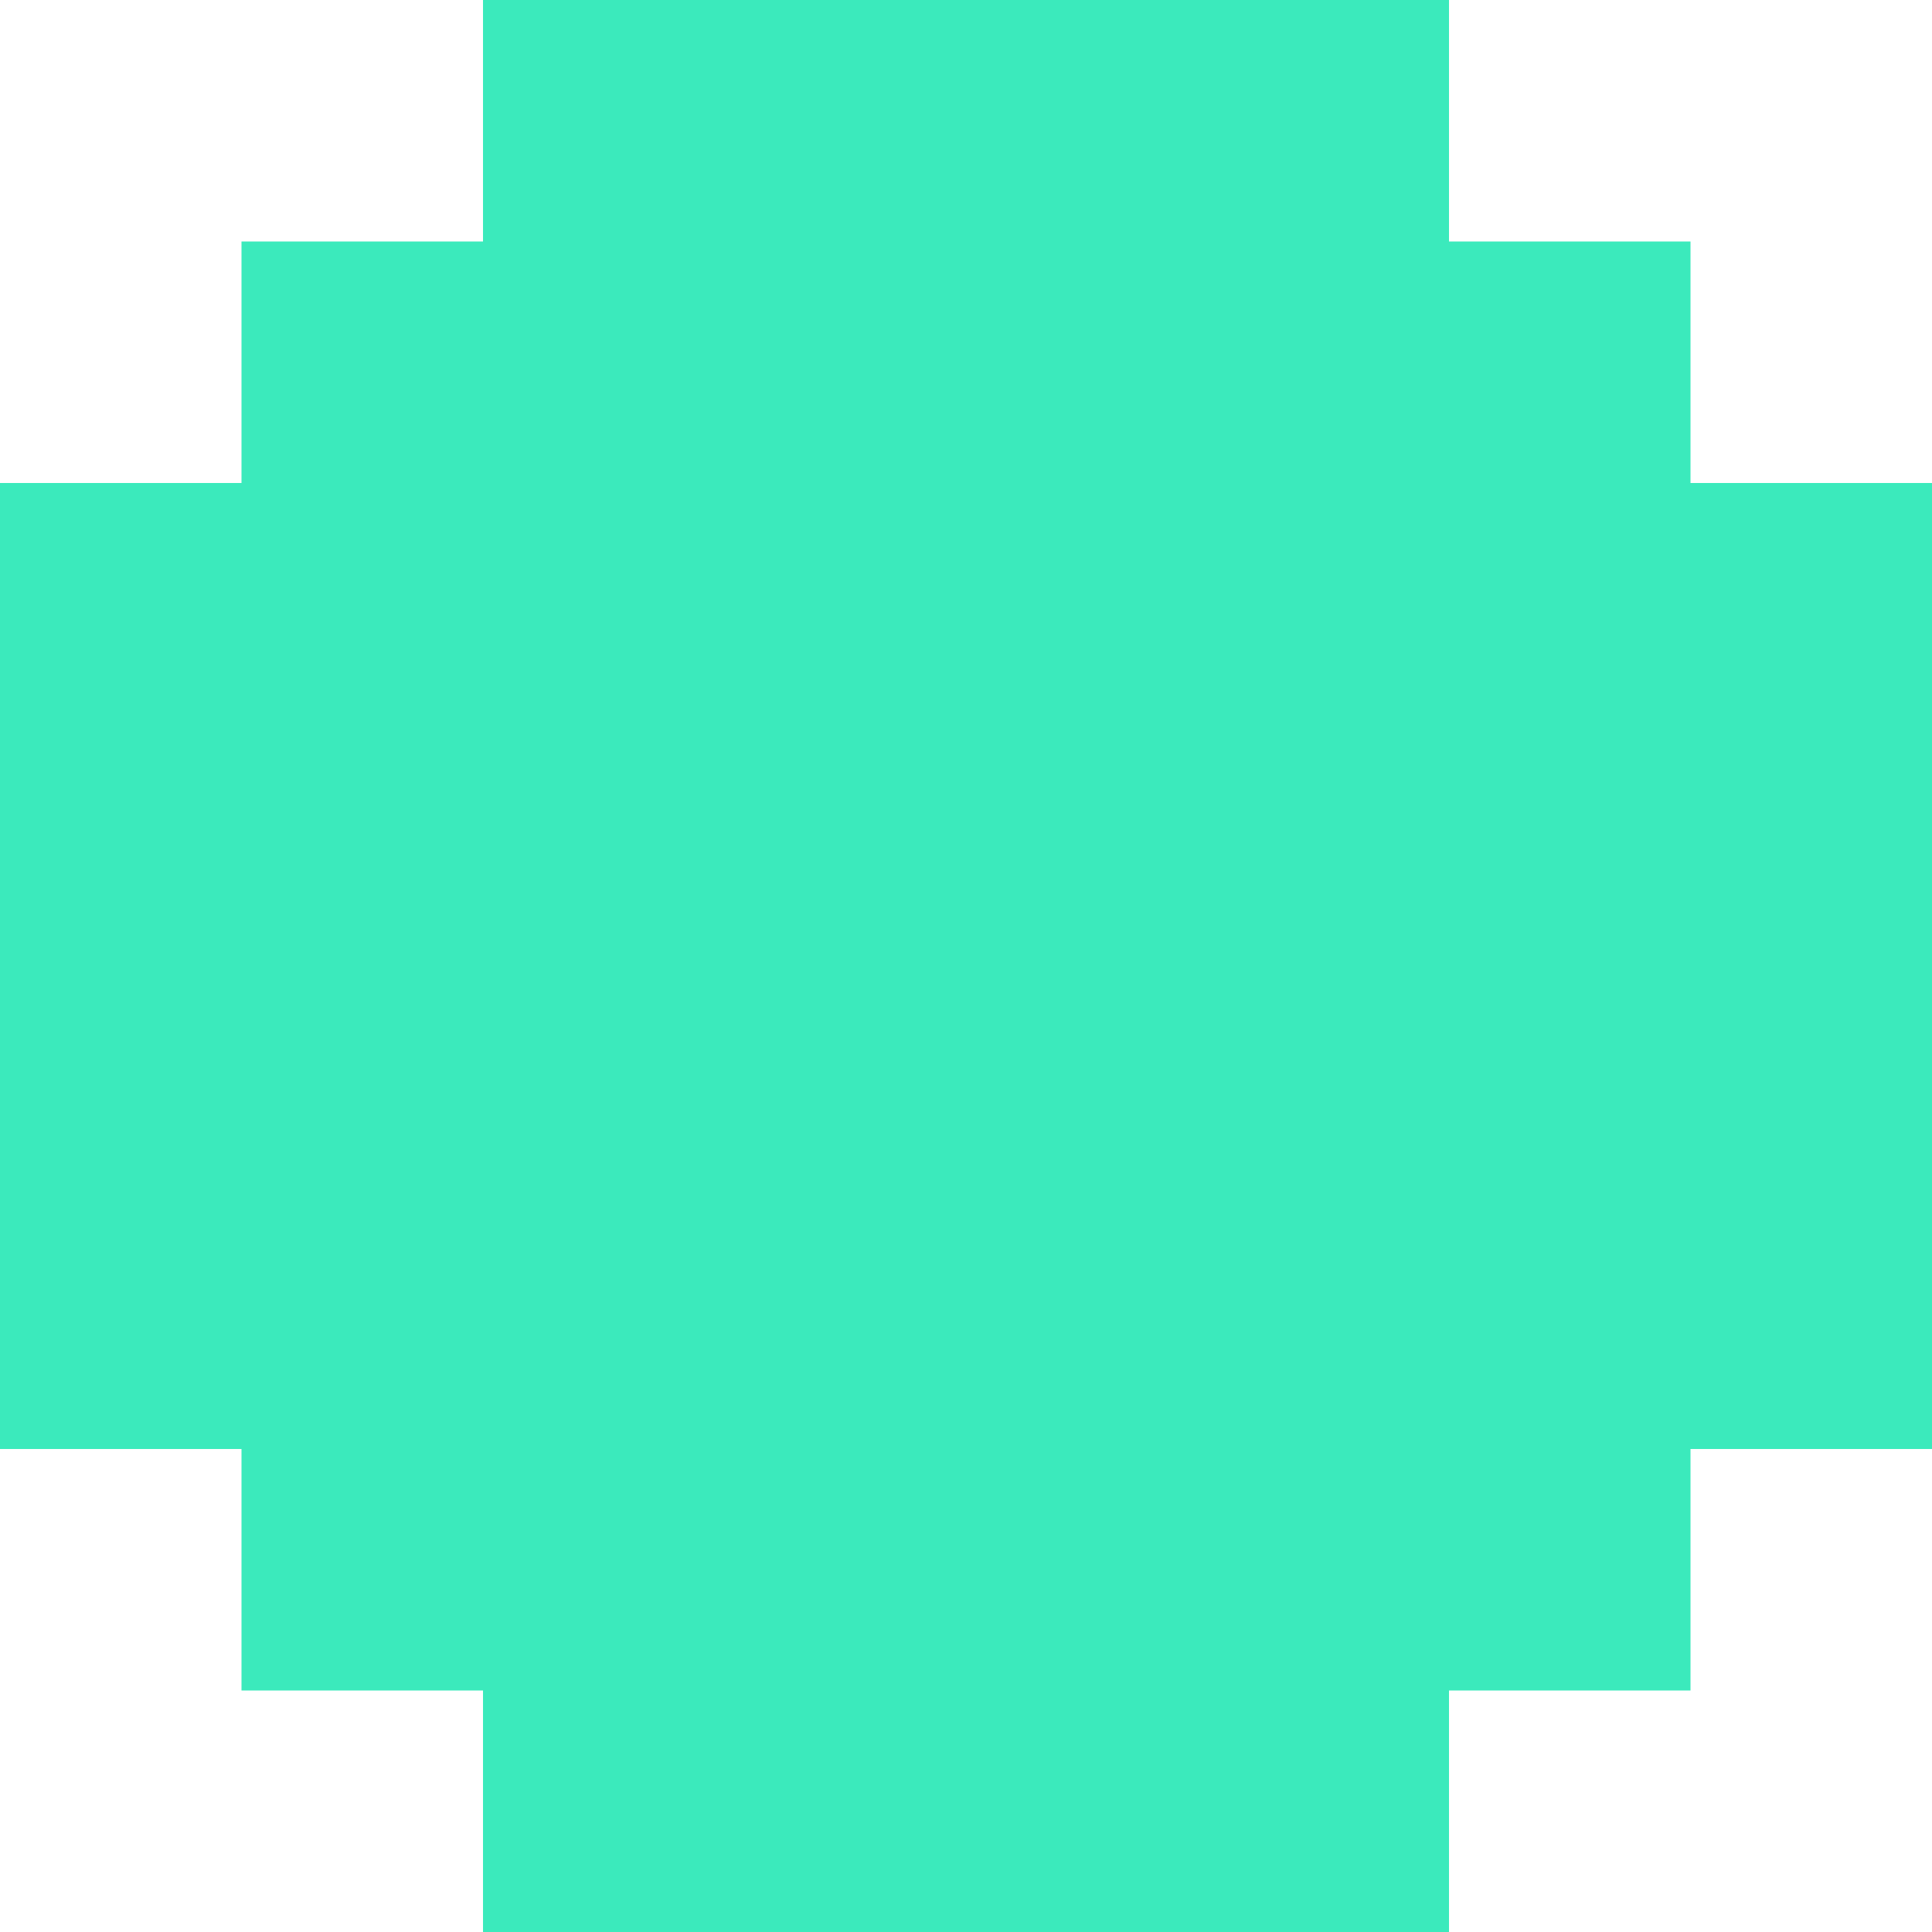
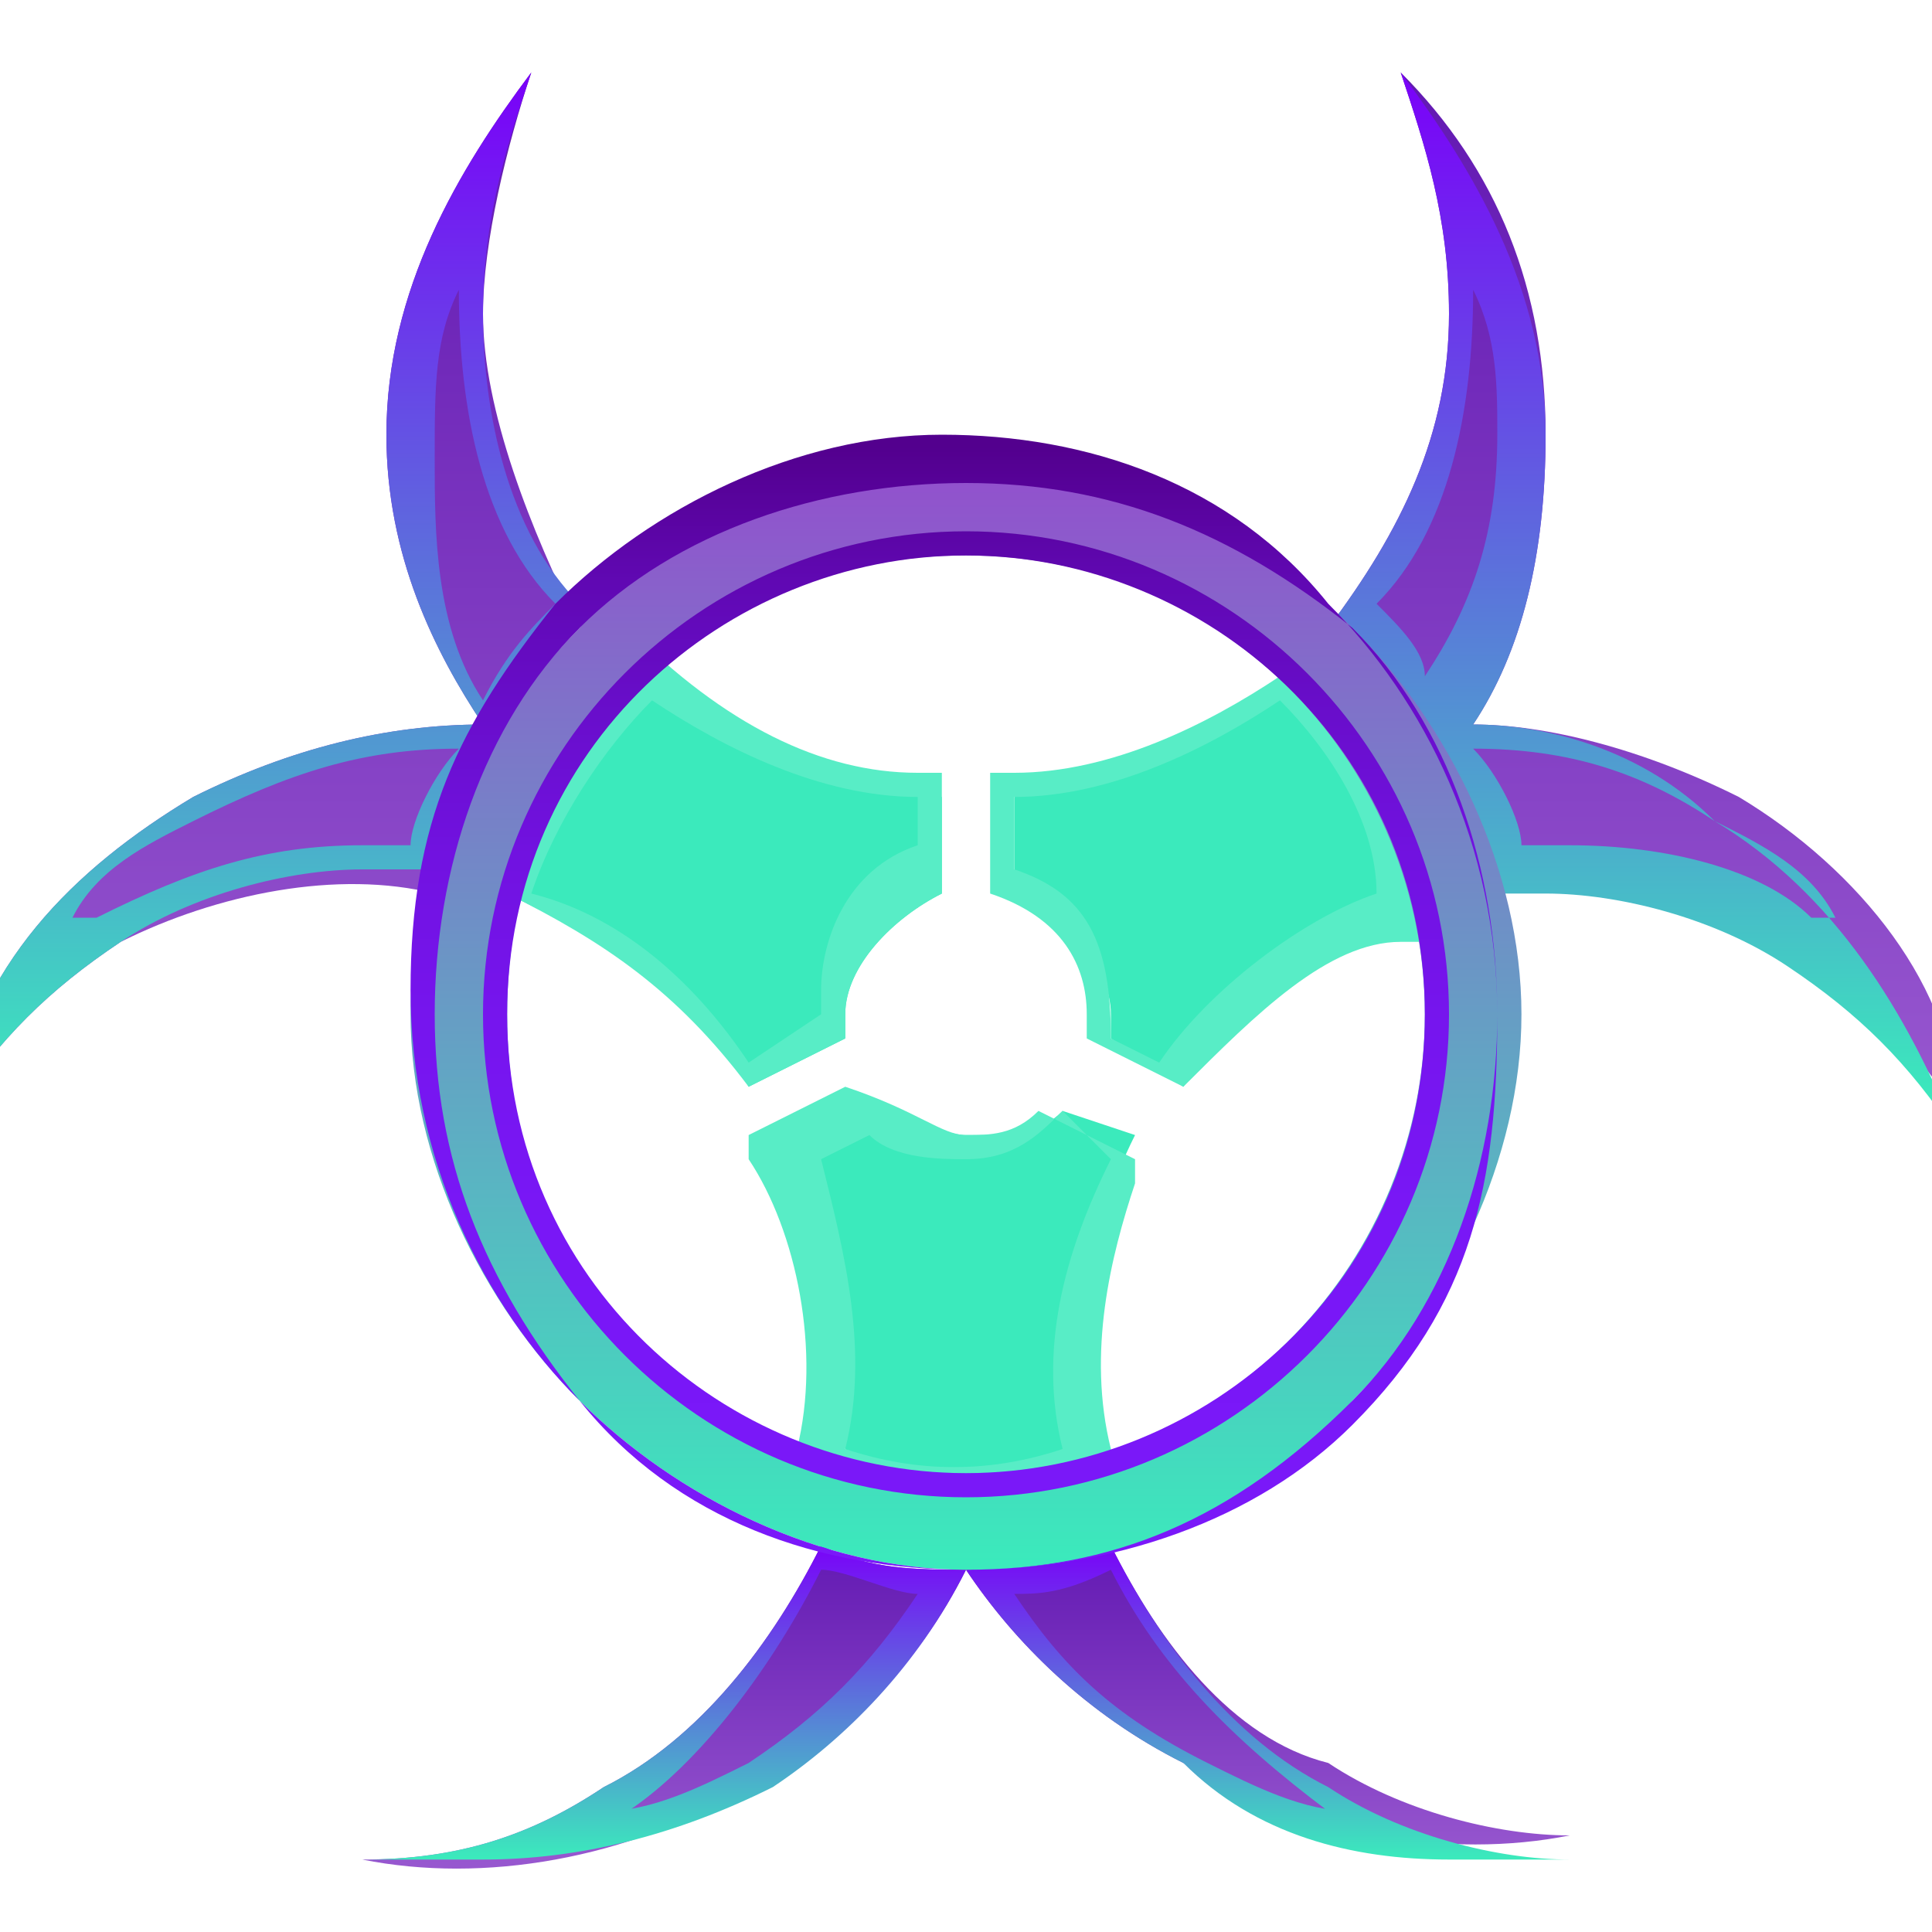
<svg xmlns="http://www.w3.org/2000/svg" version="1.1" id="Calque_1" x="0px" y="0px" viewBox="0 0 8 8" style="enable-background:new 0 0 8 8;" xml:space="preserve">
  <style type="text/css">
- 	.st0{fill:#3BEABC;}
+ 	.st0{display:none;fill:#3BEABC;}
+ 	.st1{fill:#3BEABC;}
+ 	.st2{fill:#58EDC6;}
+ 	.st3{fill:url(#SVGID_1_);}
+ 	.st4{fill:url(#SVGID_00000076565669317347213970000010590026838374367401_);}
+ 	.st5{fill:url(#SVGID_00000121274961428951443310000004037999398698325931_);}
+ 	.st6{fill:url(#SVGID_00000177481606651469488190000007093503436841950111_);}
+ 	.st7{fill:url(#SVGID_00000164496491494559034100000002329240407598055854_);}
+ 	.st8{fill:url(#SVGID_00000019644065759174513820000003785081687997743007_);}
+ 	.st9{fill:url(#SVGID_00000170985534349652921500000001491263099761268631_);}
+ 	.st10{fill:url(#SVGID_00000091702301350072617690000007231247258598011273_);}
</style>
  <path class="st0" d="M6,0H2v1H1v1H0v4h1v1h1v1h4V7h1V6h1V2H7V1H6V0z" />
+   <g>
+     <g id="Ability_bage_80_00000128465556832190900410000014620762515891704450_">
+       <g>
+         <g>
+           <path class="st1" d="M3.1,4.5l0.4-0.2c0,0,0-0.1,0-0.1c0-0.2,0.2-0.4,0.4-0.5V3.3C3.4,3.2,3,3.1,2.7,2.8C2.4,3,2.2,3.4,2.1,3.7      C2.5,3.9,2.9,4.1,3.1,4.5z" />
+           <path class="st2" d="M3.1,4.5L3.1,4.5c-0.3-0.4-0.6-0.6-1-0.8l-0.1,0l0-0.1c0.1-0.4,0.3-0.7,0.6-1l0,0l0,0C3,3,3.4,3.2,3.8,3.2      l0.1,0v0.5l0,0C3.7,3.8,3.5,4,3.5,4.2c0,0,0,0.1,0,0.1l0,0L3.1,4.5L3.1,4.5z M2.2,3.7c0.4,0.1,0.7,0.4,0.9,0.7l0.3-0.2      c0,0,0-0.1,0-0.1c0-0.2,0.1-0.5,0.4-0.6V3.3C3.4,3.3,3,3.1,2.7,2.9C2.5,3.1,2.3,3.4,2.2,3.7z" />
+         </g>
+         <g>
+           <linearGradient id="SVGID_1_" gradientUnits="userSpaceOnUse" x1="306.001" y1="-390.387" x2="306.001" y2="-391.698" gradientTransform="matrix(1 0 0 -1 -302 -384)">
+             <stop offset="0" style="stop-color:#6218B2" />
+             <stop offset="1" style="stop-color:#9757CF" />
+           </linearGradient>
+           <path class="st3" d="M4.6,6.4C4.4,6.4,4.2,6.5,4,6.5s-0.4,0-0.6-0.1c-0.2,0.4-0.5,0.8-0.9,1c-0.3,0.2-0.6,0.3-1,0.3      c0.5,0.1,1.1,0,1.6-0.3C3.5,7.2,3.8,6.9,4,6.5c0.2,0.3,0.5,0.6,0.9,0.8c0.5,0.3,1.1,0.4,1.6,0.3c-0.3,0-0.7-0.1-1-0.3      C5.1,7.2,4.8,6.8,4.6,6.4L4.6,6.4z" />
+           <linearGradient id="SVGID_00000132771585516776765140000017495228429500227509_" gradientUnits="userSpaceOnUse" x1="306.001" y1="-390.386" x2="306.001" y2="-391.697" gradientTransform="matrix(1 0 0 -1 -302 -384)">
+             <stop offset="0" style="stop-color:#7A00F9" />
+             <stop offset="1" style="stop-color:#3BEABC" />
+           </linearGradient>
+           <path style="fill:url(#SVGID_00000132771585516776765140000017495228429500227509_);" d="M4.6,6.5c0.2,0.4,0.5,0.7,0.9,1      c0,0,0,0,0.1,0c-0.2,0-0.4-0.1-0.6-0.2C4.6,7.1,4.4,6.9,4.2,6.6C4.3,6.6,4.4,6.6,4.6,6.5z M3.4,6.5c0.1,0,0.3,0.1,0.4,0.1      C3.6,6.9,3.4,7.1,3.1,7.3C2.9,7.4,2.7,7.5,2.5,7.5c0,0,0,0,0.1,0C2.9,7.3,3.2,6.9,3.4,6.5L3.4,6.5z M4.6,6.4      C4.4,6.4,4.2,6.5,4,6.5s-0.4,0-0.6-0.1c-0.2,0.4-0.5,0.8-0.9,1c-0.3,0.2-0.6,0.3-1,0.3c0.2,0,0.3,0,0.5,0c0.4,0,0.8-0.1,1.2-0.3      C3.5,7.2,3.8,6.9,4,6.5c0.2,0.3,0.5,0.6,0.9,0.8C5.2,7.6,5.6,7.7,6,7.7c0.2,0,0.3,0,0.5,0c-0.3,0-0.7-0.1-1-0.3      C5.1,7.2,4.8,6.8,4.6,6.4L4.6,6.4z" />
+         </g>
+         <g>
+           <linearGradient id="SVGID_00000002366881513697193200000016440528804702587537_" gradientUnits="userSpaceOnUse" x1="303.091" y1="-384.3" x2="303.091" y2="-388.576" gradientTransform="matrix(1 0 0 -1 -302 -384)">
+             <stop offset="0" style="stop-color:#6218B2" />
+             <stop offset="1" style="stop-color:#9757CF" />
+           </linearGradient>
+           <path style="fill:url(#SVGID_00000002366881513697193200000016440528804702587537_);" d="M2.4,2.6C2.4,2.6,2.4,2.5,2.4,2.6      C2.2,2.2,2,1.7,2,1.3c0-0.3,0.1-0.7,0.2-1C1.9,0.7,1.6,1.2,1.6,1.8C1.6,2.3,1.8,2.7,2,3C1.6,3,1.2,3.1,0.8,3.3      c-0.5,0.3-0.9,0.7-1,1.3c0.2-0.3,0.4-0.5,0.7-0.7c0.4-0.2,0.9-0.3,1.3-0.2C1.9,3.2,2.1,2.9,2.4,2.6L2.4,2.6z" />
+           <linearGradient id="SVGID_00000102520114955104888950000004157467576405290904_" gradientUnits="userSpaceOnUse" x1="303.09" y1="-384.3" x2="303.09" y2="-388.576" gradientTransform="matrix(1 0 0 -1 -302 -384)">
+             <stop offset="0" style="stop-color:#7A00F9" />
+             <stop offset="1" style="stop-color:#3BEABC" />
+           </linearGradient>
+           <path style="fill:url(#SVGID_00000102520114955104888950000004157467576405290904_);" d="M1.9,1.2C1.9,1.2,1.9,1.2,1.9,1.2      c0,0.5,0.1,1,0.4,1.3C2.2,2.6,2.1,2.7,2,2.9c-0.2-0.3-0.2-0.7-0.2-1C1.8,1.6,1.8,1.4,1.9,1.2L1.9,1.2z M1.9,3.1      C1.8,3.2,1.7,3.4,1.7,3.5c-0.1,0-0.2,0-0.2,0c-0.4,0-0.7,0.1-1.1,0.3c0,0,0,0-0.1,0c0.1-0.2,0.3-0.3,0.5-0.4      C1.2,3.2,1.5,3.1,1.9,3.1L1.9,3.1z M2.2,0.3C1.9,0.7,1.6,1.2,1.6,1.8C1.6,2.3,1.8,2.7,2,3C1.6,3,1.2,3.1,0.8,3.3      c-0.5,0.3-0.9,0.7-1,1.3c0.2-0.3,0.4-0.5,0.7-0.7c0.3-0.2,0.7-0.3,1-0.3c0.1,0,0.2,0,0.3,0c0.1-0.4,0.3-0.8,0.6-1.1c0,0,0,0,0,0      C2.1,2.2,2,1.7,2,1.3C2,0.9,2.1,0.6,2.2,0.3L2.2,0.3z" />
+         </g>
+         <g>
+           <linearGradient id="SVGID_00000115491515098525116470000000505777137454681267_" gradientUnits="userSpaceOnUse" x1="308.908" y1="-384.299" x2="308.908" y2="-388.574" gradientTransform="matrix(1 0 0 -1 -302 -384)">
+             <stop offset="0" style="stop-color:#6218B2" />
+             <stop offset="1" style="stop-color:#9757CF" />
+           </linearGradient>
+           <path style="fill:url(#SVGID_00000115491515098525116470000000505777137454681267_);" d="M7.2,3.3C6.8,3.1,6.4,3,6.1,3      c0.2-0.3,0.3-0.7,0.3-1.2c0-0.6-0.2-1.1-0.6-1.5C5.9,0.6,6,0.9,6,1.3c0,0.5-0.2,0.9-0.5,1.3c0,0,0,0,0,0      c0.3,0.3,0.5,0.7,0.6,1.1c0.4-0.1,0.9,0,1.3,0.2c0.3,0.2,0.5,0.4,0.7,0.7C8.1,4.1,7.7,3.6,7.2,3.3L7.2,3.3z" />
+           <linearGradient id="SVGID_00000142166009802963172350000008791611022916704944_" gradientUnits="userSpaceOnUse" x1="308.909" y1="-384.299" x2="308.909" y2="-388.574" gradientTransform="matrix(1 0 0 -1 -302 -384)">
+             <stop offset="0" style="stop-color:#7A00F9" />
+             <stop offset="1" style="stop-color:#3BEABC" />
+           </linearGradient>
+           <path style="fill:url(#SVGID_00000142166009802963172350000008791611022916704944_);" d="M6.1,1.2c0.1,0.2,0.1,0.4,0.1,0.6      c0,0.4-0.1,0.7-0.3,1C5.9,2.7,5.8,2.6,5.7,2.5C6,2.2,6.1,1.7,6.1,1.2C6.1,1.2,6.1,1.2,6.1,1.2z M6.1,3.1c0.4,0,0.7,0.1,1,0.3      c0.2,0.1,0.4,0.2,0.5,0.4c0,0,0,0-0.1,0C7.3,3.6,6.9,3.5,6.5,3.5c-0.1,0-0.2,0-0.2,0C6.3,3.4,6.2,3.2,6.1,3.1z M5.8,0.3      C5.9,0.6,6,0.9,6,1.3c0,0.5-0.2,0.9-0.5,1.3c0,0,0,0,0,0c0.3,0.3,0.5,0.7,0.6,1.1c0.1,0,0.2,0,0.3,0c0.3,0,0.7,0.1,1,0.3      c0.3,0.2,0.5,0.4,0.7,0.7c-0.2-0.5-0.5-1-1-1.3C6.8,3.1,6.4,3,6.1,3c0.2-0.3,0.3-0.7,0.3-1.2C6.4,1.2,6.1,0.7,5.8,0.3L5.8,0.3z" />
+         </g>
+         <g>
+           <path class="st1" d="M5.3,2.8C5,3.1,4.6,3.2,4.2,3.3v0.4c0.2,0.1,0.4,0.3,0.4,0.5c0,0,0,0.1,0,0.1l0.3,0.2      c0.2-0.3,0.6-0.6,1-0.7C5.8,3.4,5.6,3,5.3,2.8L5.3,2.8z" />
+           <path class="st2" d="M4.9,4.5L4.5,4.3l0,0c0,0,0-0.1,0-0.1c0-0.2-0.1-0.4-0.4-0.5l0,0V3.2l0.1,0C4.6,3.2,5,3,5.3,2.8l0,0l0,0      c0.3,0.3,0.5,0.6,0.6,1l0,0.1l-0.1,0C5.5,3.9,5.2,4.2,4.9,4.5L4.9,4.5L4.9,4.5z M4.6,4.3l0.2,0.1c0.2-0.3,0.6-0.6,0.9-0.7      C5.7,3.4,5.5,3.1,5.3,2.9C5,3.1,4.6,3.3,4.2,3.3v0.3C4.5,3.7,4.6,3.9,4.6,4.3C4.6,4.2,4.6,4.2,4.6,4.3z" />
+         </g>
+         <g>
+           <path class="st1" d="M4,6.1c0.2,0,0.4,0,0.5-0.1c-0.1-0.4,0-0.9,0.2-1.3L4.4,4.6C4.3,4.7,4.2,4.7,4,4.7c-0.1,0-0.3-0.1-0.4-0.1      L3.3,4.8C3.5,5.2,3.5,5.6,3.5,6C3.6,6.1,3.8,6.1,4,6.1L4,6.1z" />
+           <path class="st2" d="M4,6.2c-0.2,0-0.4,0-0.6-0.1l-0.1,0l0-0.1c0.1-0.4,0-0.9-0.2-1.2l0-0.1l0.4-0.2l0,0C3.8,4.6,3.9,4.7,4,4.7      c0.1,0,0.2,0,0.3-0.1l0,0l0.4,0.2l0,0.1C4.6,5.2,4.5,5.6,4.6,6l0,0.1l-0.1,0C4.4,6.2,4.2,6.2,4,6.2L4,6.2z M3.5,6      c0.3,0.1,0.6,0.1,0.9,0c-0.1-0.4,0-0.8,0.2-1.2L4.4,4.6C4.3,4.7,4.2,4.8,4,4.8c-0.1,0-0.3,0-0.4-0.1L3.4,4.8      C3.5,5.2,3.6,5.6,3.5,6L3.5,6z" />
+         </g>
+         <g>
+           <linearGradient id="SVGID_00000056420678309240490790000002160395994113356707_" gradientUnits="userSpaceOnUse" x1="305.995" y1="-385.907" x2="305.995" y2="-390.481" gradientTransform="matrix(1 0 0 -1 -302 -384)">
+             <stop offset="0" style="stop-color:#934FCD" />
+             <stop offset="1" style="stop-color:#3BEABC" />
+           </linearGradient>
+           <path style="fill:url(#SVGID_00000056420678309240490790000002160395994113356707_);" d="M4,2.3c1.1,0,1.9,0.9,1.9,1.9      S5.1,6.1,4,6.1S2.1,5.3,2.1,4.2S2.9,2.3,4,2.3z M4,1.9c-0.6,0-1.2,0.2-1.6,0.7C2,3,1.7,3.6,1.7,4.2S2,5.4,2.4,5.8s1,0.7,1.6,0.7      s1.2-0.2,1.6-0.7c0.4-0.4,0.7-1,0.7-1.6S6,3,5.6,2.6S4.6,1.9,4,1.9z" />
+           <linearGradient id="SVGID_00000069382719363669621920000005533792076315475602_" gradientUnits="userSpaceOnUse" x1="305.995" y1="-385.847" x2="305.995" y2="-390.54" gradientTransform="matrix(1 0 0 -1 -302 -384)">
+             <stop offset="0" style="stop-color:#53008E" />
+             <stop offset="2.000000e-02" style="stop-color:#550194" />
+             <stop offset="0.12" style="stop-color:#6008B3" />
+             <stop offset="0.24" style="stop-color:#690ECC" />
+             <stop offset="0.36" style="stop-color:#7112E0" />
+             <stop offset="0.51" style="stop-color:#7615EE" />
+             <stop offset="0.69" style="stop-color:#7917F6" />
+             <stop offset="1" style="stop-color:#7A18F9" />
+           </linearGradient>
+           <path style="fill:url(#SVGID_00000069382719363669621920000005533792076315475602_);" d="M4,6.5c-0.6,0-1.2-0.2-1.6-0.7      c-0.4-0.4-0.7-1-0.7-1.7S1.9,3,2.3,2.5c0.4-0.4,1-0.7,1.6-0.7s1.2,0.2,1.6,0.7c0.4,0.4,0.7,1,0.7,1.7S6.1,5.4,5.6,5.9      C5.2,6.3,4.6,6.5,4,6.5z M4,2C3.4,2,2.8,2.2,2.4,2.6C2,3,1.8,3.6,1.8,4.2S2,5.3,2.4,5.8c0.4,0.4,1,0.7,1.6,0.7s1.1-0.2,1.6-0.7      c0.4-0.4,0.6-1,0.6-1.6S6,3,5.6,2.6C5.1,2.2,4.6,2,4,2z M4,6.2c-1.1,0-2-0.9-2-2s0.9-2,2-2s2,0.9,2,2S5.1,6.2,4,6.2z M4,2.3      c-1,0-1.9,0.8-1.9,1.9S3,6.1,4,6.1s1.9-0.8,1.9-1.9S5,2.3,4,2.3z" />
+         </g>
+       </g>
+     </g>
+   </g>
</svg>
